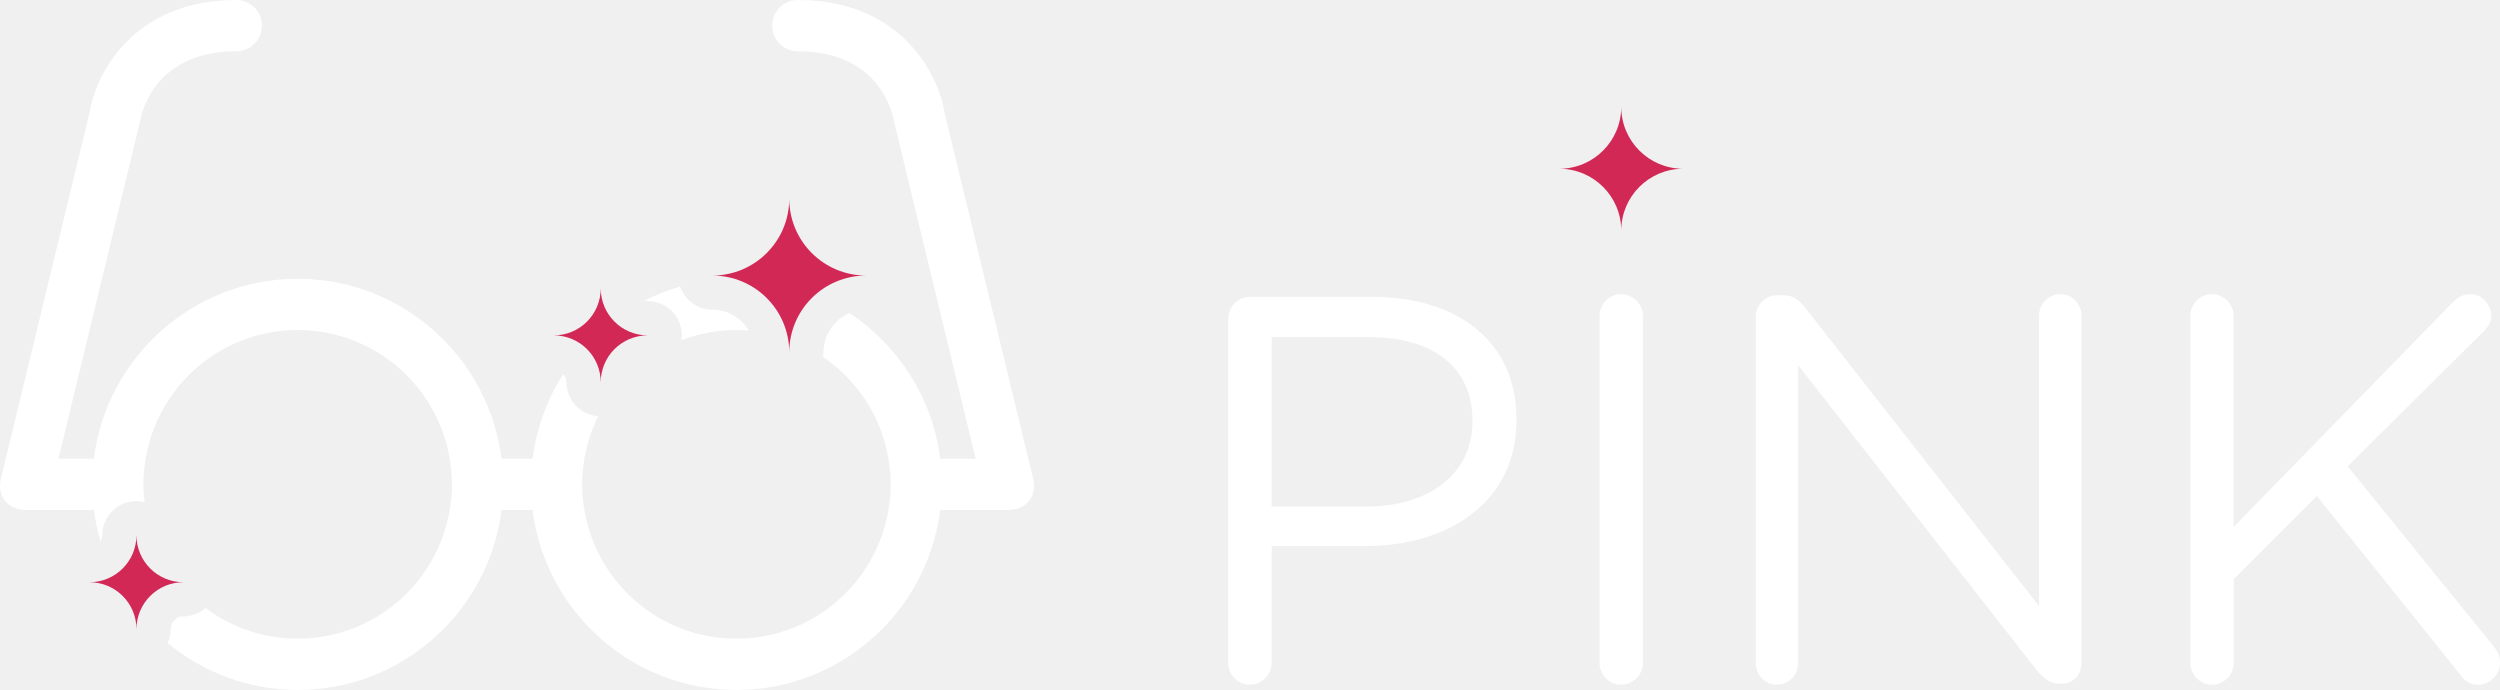
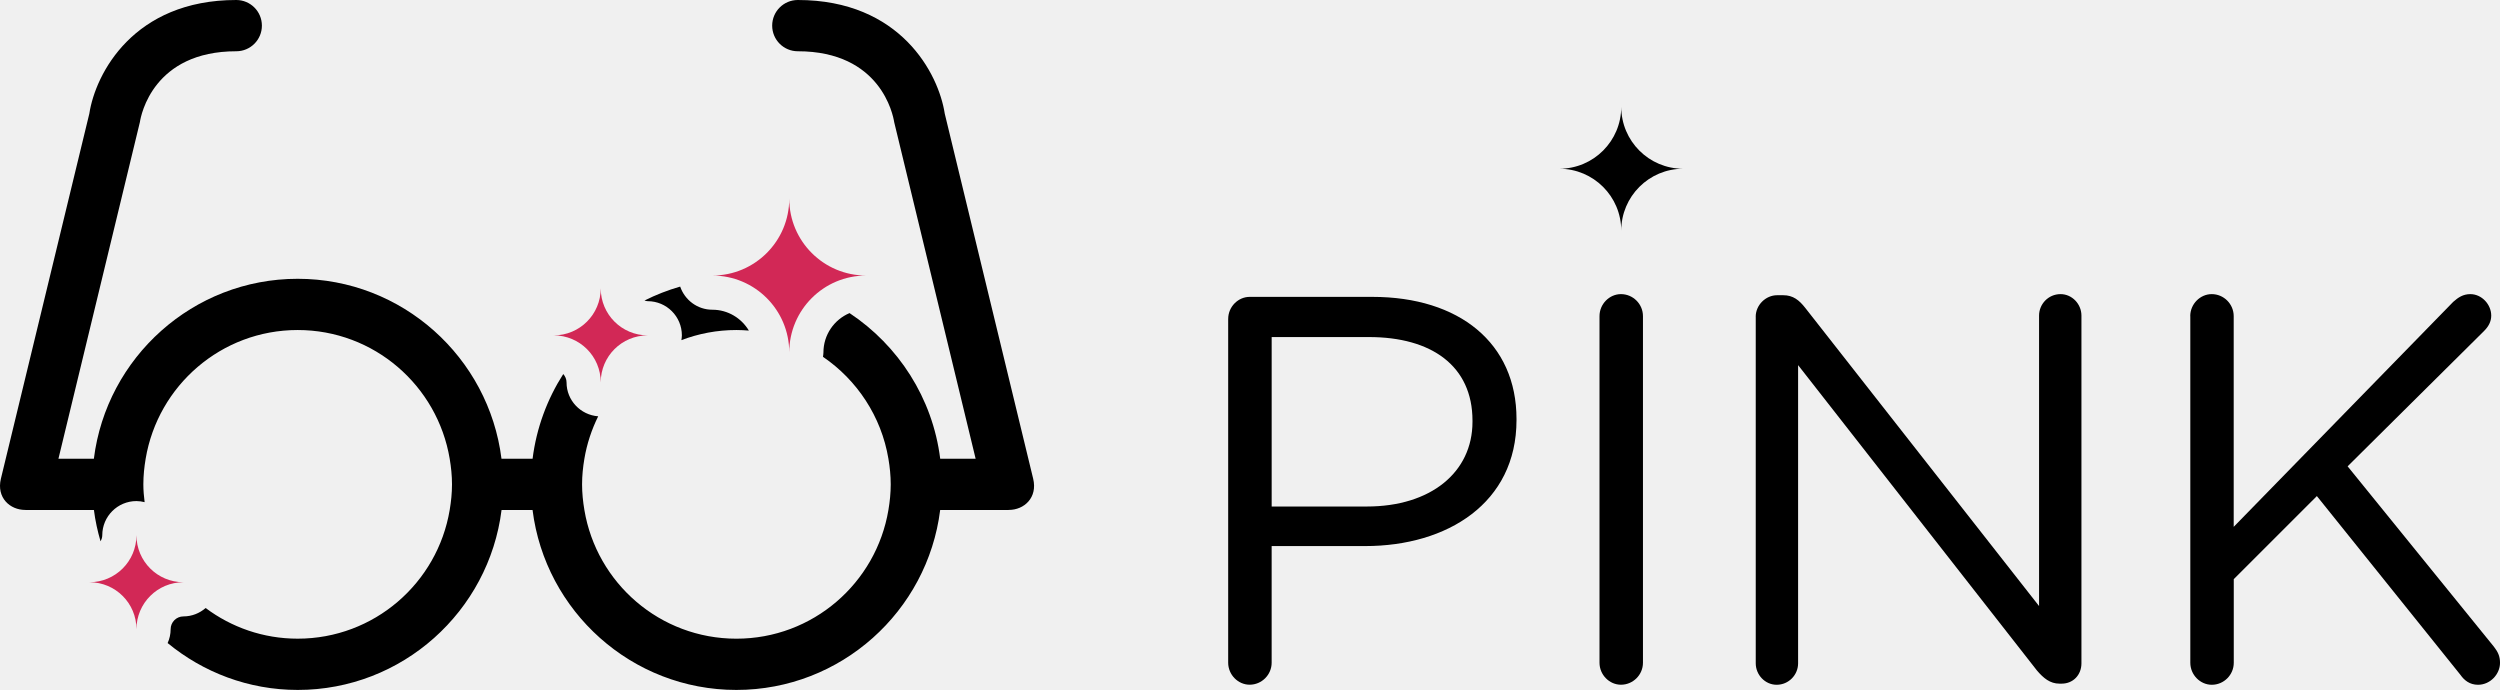
<svg xmlns="http://www.w3.org/2000/svg" version="1.1" id="Layer_2" x="0px" y="0px" width="146.3px" height="40.375px" viewBox="0 0 146.3 40.375" enable-background="new 0 0 146.3 40.375" xml:space="preserve">
  <g>
-     <path fill="#ffffff" d="M71.874,18.661c0-0.708,0.58-1.288,1.256-1.288h7.18c5.087,0,8.436,2.704,8.436,7.146v0.064 c0,4.861-4.057,7.373-8.854,7.373h-5.475v6.825c0,0.708-0.58,1.288-1.288,1.288c-0.676,0-1.256-0.58-1.256-1.288V18.661z M79.988,29.641c3.734,0,6.182-1.996,6.182-4.959v-0.063c0-3.22-2.414-4.894-6.053-4.894h-5.699v9.917H79.988L79.988,29.641z" />
-     <path fill="#ffffff" d="M93.603,18.5c0-0.708,0.579-1.288,1.255-1.288c0.709,0,1.288,0.58,1.288,1.288v20.283 c0,0.708-0.579,1.287-1.288,1.287c-0.676,0-1.255-0.579-1.255-1.287V18.5z" />
-     <path fill="#ffffff" d="M102.744,18.532c0-0.676,0.58-1.256,1.256-1.256h0.354c0.58,0,0.935,0.29,1.288,0.74l13.684,17.45V18.468 c0-0.676,0.547-1.256,1.256-1.256c0.676,0,1.224,0.58,1.224,1.256v20.349c0,0.676-0.481,1.19-1.158,1.19h-0.129c-0.548,0-0.935-0.321-1.319-0.772l-13.975-17.868v17.45c0,0.676-0.547,1.256-1.256,1.256c-0.676,0-1.223-0.58-1.223-1.256V18.532 H102.744z" />
-     <path fill="#ffffff" d="M128.173,18.5c0-0.708,0.58-1.288,1.257-1.288c0.708,0,1.286,0.58,1.286,1.288v12.331l12.848-13.168 c0.29-0.257,0.579-0.451,0.998-0.451c0.676,0,1.225,0.612,1.225,1.256c0,0.354-0.162,0.644-0.42,0.901l-7.984,7.92l8.564,10.561 c0.225,0.291,0.354,0.547,0.354,0.935c0,0.676-0.578,1.288-1.286,1.288c-0.483,0-0.806-0.258-1.03-0.58l-8.402-10.463l-4.863,4.861 v4.894c0,0.708-0.578,1.288-1.286,1.288c-0.677,0-1.257-0.58-1.257-1.288V18.5H128.173z" />
+     <path d="M71.874,18.661c0-0.708,0.58-1.288,1.256-1.288h7.18c5.087,0,8.436,2.704,8.436,7.146v0.064 c0,4.861-4.057,7.373-8.854,7.373h-5.475v6.825c0,0.708-0.58,1.288-1.288,1.288c-0.676,0-1.256-0.58-1.256-1.288V18.661z M79.988,29.641c3.734,0,6.182-1.996,6.182-4.959v-0.063c0-3.22-2.414-4.894-6.053-4.894h-5.699v9.917H79.988L79.988,29.641z" />
+     <path d="M93.603,18.5c0-0.708,0.579-1.288,1.255-1.288c0.709,0,1.288,0.58,1.288,1.288v20.283 c0,0.708-0.579,1.287-1.288,1.287c-0.676,0-1.255-0.579-1.255-1.287V18.5z" />
+     <path d="M102.744,18.532c0-0.676,0.58-1.256,1.256-1.256h0.354c0.58,0,0.935,0.29,1.288,0.74l13.684,17.45V18.468 c0-0.676,0.547-1.256,1.256-1.256c0.676,0,1.224,0.58,1.224,1.256v20.349c0,0.676-0.481,1.19-1.158,1.19h-0.129c-0.548,0-0.935-0.321-1.319-0.772l-13.975-17.868v17.45c0,0.676-0.547,1.256-1.256,1.256c-0.676,0-1.223-0.58-1.223-1.256V18.532 H102.744z" />
+     <path d="M128.173,18.5c0-0.708,0.58-1.288,1.257-1.288c0.708,0,1.286,0.58,1.286,1.288v12.331l12.848-13.168 c0.29-0.257,0.579-0.451,0.998-0.451c0.676,0,1.225,0.612,1.225,1.256c0,0.354-0.162,0.644-0.42,0.901l-7.984,7.92l8.564,10.561 c0.225,0.291,0.354,0.547,0.354,0.935c0,0.676-0.578,1.288-1.286,1.288c-0.483,0-0.806-0.258-1.03-0.58l-8.402-10.463l-4.863,4.861 v4.894c0,0.708-0.578,1.288-1.286,1.288c-0.677,0-1.257-0.58-1.257-1.288V18.5H128.173z" />
  </g>
-   <path fill="#D22856" d="M98.498,9.875c-2.002,0-3.623-1.623-3.623-3.624c0,2.001-1.623,3.624-3.625,3.624 c2.002,0,3.625,1.623,3.625,3.624C94.875,11.498,96.496,9.875,98.498,9.875z" />
+   <path d="M98.498,9.875c-2.002,0-3.623-1.623-3.623-3.624c0,2.001-1.623,3.624-3.625,3.624 c2.002,0,3.625,1.623,3.625,3.624C94.875,11.498,96.496,9.875,98.498,9.875z" />
  <g>
-     <path fill="#ffffff" d="M43.094,19.313c0.246,0,0.489,0.014,0.73,0.033c-0.437-0.728-1.227-1.221-2.136-1.221 c-0.877,0-1.614-0.568-1.884-1.354c-0.727,0.208-1.425,0.482-2.089,0.816c0.062,0.017,0.122,0.038,0.188,0.038c1.104,0,2,0.896,2,2 c0,0.096-0.015,0.188-0.028,0.281C40.875,19.524,41.959,19.313,43.094,19.313z" />
-     <path fill="#ffffff" d="M60.462,28.016c-0.002-0.009-5.175-21.365-5.175-21.365C54.926,4.303,52.694,0,46.688,0 c-0.829,0-1.5,0.671-1.5,1.5s0.671,1.5,1.5,1.5c4.856,0,5.575,3.729,5.639,4.143l4.767,19.701h-2.073 c-0.445-3.557-2.453-6.628-5.305-8.522c-0.897,0.379-1.529,1.269-1.529,2.303c0,0.088-0.015,0.171-0.026,0.256 c1.991,1.358,3.415,3.489,3.829,5.964c0.082,0.489,0.135,0.988,0.135,1.5s-0.053,1.012-0.135,1.5 c-0.716,4.272-4.421,7.531-8.896,7.531c-4.475,0-8.181-3.259-8.896-7.531c-0.082-0.488-0.135-0.988-0.135-1.5 s0.053-1.011,0.135-1.5c0.147-0.878,0.427-1.711,0.808-2.483c-1.034-0.078-1.852-0.932-1.852-1.985 c0-0.189-0.077-0.357-0.192-0.489c-0.938,1.469-1.569,3.15-1.795,4.958h-1.82c-0.741-5.927-5.802-10.531-11.927-10.531 S6.235,20.917,5.493,26.844H3.42L8.187,7.143C8.25,6.729,8.97,3,13.826,3c0.829,0,1.5-0.671,1.5-1.5S14.655,0,13.826,0 C7.82,0,5.588,4.303,5.227,6.651c0,0-5.173,21.356-5.175,21.365c-0.266,1.109,0.531,1.826,1.426,1.826 c0.012,0,0.023,0.004,0.036,0.004h3.982c0.079,0.628,0.215,1.237,0.387,1.831c0.059-0.106,0.102-0.224,0.102-0.354 c0-1.104,0.896-2,2-2c0.166,0,0.324,0.025,0.478,0.063c-0.043-0.343-0.074-0.688-0.074-1.042c0-0.512,0.053-1.011,0.135-1.5 c0.715-4.271,4.421-7.531,8.896-7.531s8.18,3.26,8.896,7.531c0.082,0.489,0.135,0.988,0.135,1.5s-0.053,1.012-0.135,1.5 c-0.715,4.272-4.421,7.531-8.896,7.531c-2.022,0-3.883-0.67-5.386-1.794c-0.35,0.302-0.8,0.491-1.299,0.491 c-0.413,0-0.749,0.336-0.749,0.748c0,0.29-0.065,0.564-0.176,0.812c2.075,1.708,4.722,2.743,7.614,2.743 c6.125,0,11.185-4.604,11.927-10.53h1.814c0.742,5.926,5.802,10.53,11.927,10.53s11.186-4.604,11.927-10.53H59 c0.012,0,0.023-0.004,0.036-0.004C59.931,29.842,60.728,29.125,60.462,28.016z" />
+     <path d="M43.094,19.313c0.246,0,0.489,0.014,0.73,0.033c-0.437-0.728-1.227-1.221-2.136-1.221 c-0.877,0-1.614-0.568-1.884-1.354c-0.727,0.208-1.425,0.482-2.089,0.816c0.062,0.017,0.122,0.038,0.188,0.038c1.104,0,2,0.896,2,2 c0,0.096-0.015,0.188-0.028,0.281C40.875,19.524,41.959,19.313,43.094,19.313z" />
+     <path d="M60.462,28.016c-0.002-0.009-5.175-21.365-5.175-21.365C54.926,4.303,52.694,0,46.688,0 c-0.829,0-1.5,0.671-1.5,1.5s0.671,1.5,1.5,1.5c4.856,0,5.575,3.729,5.639,4.143l4.767,19.701h-2.073 c-0.445-3.557-2.453-6.628-5.305-8.522c-0.897,0.379-1.529,1.269-1.529,2.303c0,0.088-0.015,0.171-0.026,0.256 c1.991,1.358,3.415,3.489,3.829,5.964c0.082,0.489,0.135,0.988,0.135,1.5s-0.053,1.012-0.135,1.5 c-0.716,4.272-4.421,7.531-8.896,7.531c-4.475,0-8.181-3.259-8.896-7.531c-0.082-0.488-0.135-0.988-0.135-1.5 s0.053-1.011,0.135-1.5c0.147-0.878,0.427-1.711,0.808-2.483c-1.034-0.078-1.852-0.932-1.852-1.985 c0-0.189-0.077-0.357-0.192-0.489c-0.938,1.469-1.569,3.15-1.795,4.958h-1.82c-0.741-5.927-5.802-10.531-11.927-10.531 S6.235,20.917,5.493,26.844H3.42L8.187,7.143C8.25,6.729,8.97,3,13.826,3c0.829,0,1.5-0.671,1.5-1.5S14.655,0,13.826,0 C7.82,0,5.588,4.303,5.227,6.651c0,0-5.173,21.356-5.175,21.365c-0.266,1.109,0.531,1.826,1.426,1.826 c0.012,0,0.023,0.004,0.036,0.004h3.982c0.079,0.628,0.215,1.237,0.387,1.831c0.059-0.106,0.102-0.224,0.102-0.354 c0-1.104,0.896-2,2-2c0.166,0,0.324,0.025,0.478,0.063c-0.043-0.343-0.074-0.688-0.074-1.042c0-0.512,0.053-1.011,0.135-1.5 c0.715-4.271,4.421-7.531,8.896-7.531s8.18,3.26,8.896,7.531c0.082,0.489,0.135,0.988,0.135,1.5s-0.053,1.012-0.135,1.5 c-0.715,4.272-4.421,7.531-8.896,7.531c-2.022,0-3.883-0.67-5.386-1.794c-0.35,0.302-0.8,0.491-1.299,0.491 c-0.413,0-0.749,0.336-0.749,0.748c0,0.29-0.065,0.564-0.176,0.812c2.075,1.708,4.722,2.743,7.614,2.743 c6.125,0,11.185-4.604,11.927-10.53h1.814c0.742,5.926,5.802,10.53,11.927,10.53s11.186-4.604,11.927-10.53H59 c0.012,0,0.023-0.004,0.036-0.004C59.931,29.842,60.728,29.125,60.462,28.016z" />
  </g>
  <g>
    <g>
      <path fill="#D22856" d="M50.686,16.125c-2.485,0-4.499-2.014-4.499-4.499c0,2.485-2.014,4.499-4.499,4.499 c2.485,0,4.499,2.014,4.499,4.499C46.187,18.139,48.2,16.125,50.686,16.125z" />
    </g>
  </g>
  <g>
    <g>
      <path fill="#D22856" d="M37.904,19.626c-1.519,0-2.749-1.23-2.749-2.749c0,1.519-1.23,2.749-2.749,2.749 c1.519,0,2.749,1.229,2.749,2.749C35.155,20.855,36.386,19.626,37.904,19.626z" />
    </g>
  </g>
  <g>
    <g>
      <path fill="#D22856" d="M10.734,34.072c-1.519,0-2.749-1.23-2.749-2.75c0,1.52-1.23,2.75-2.749,2.75 c1.519,0,2.749,1.229,2.749,2.748C7.985,35.303,9.215,34.072,10.734,34.072z" />
    </g>
  </g>
</svg>
